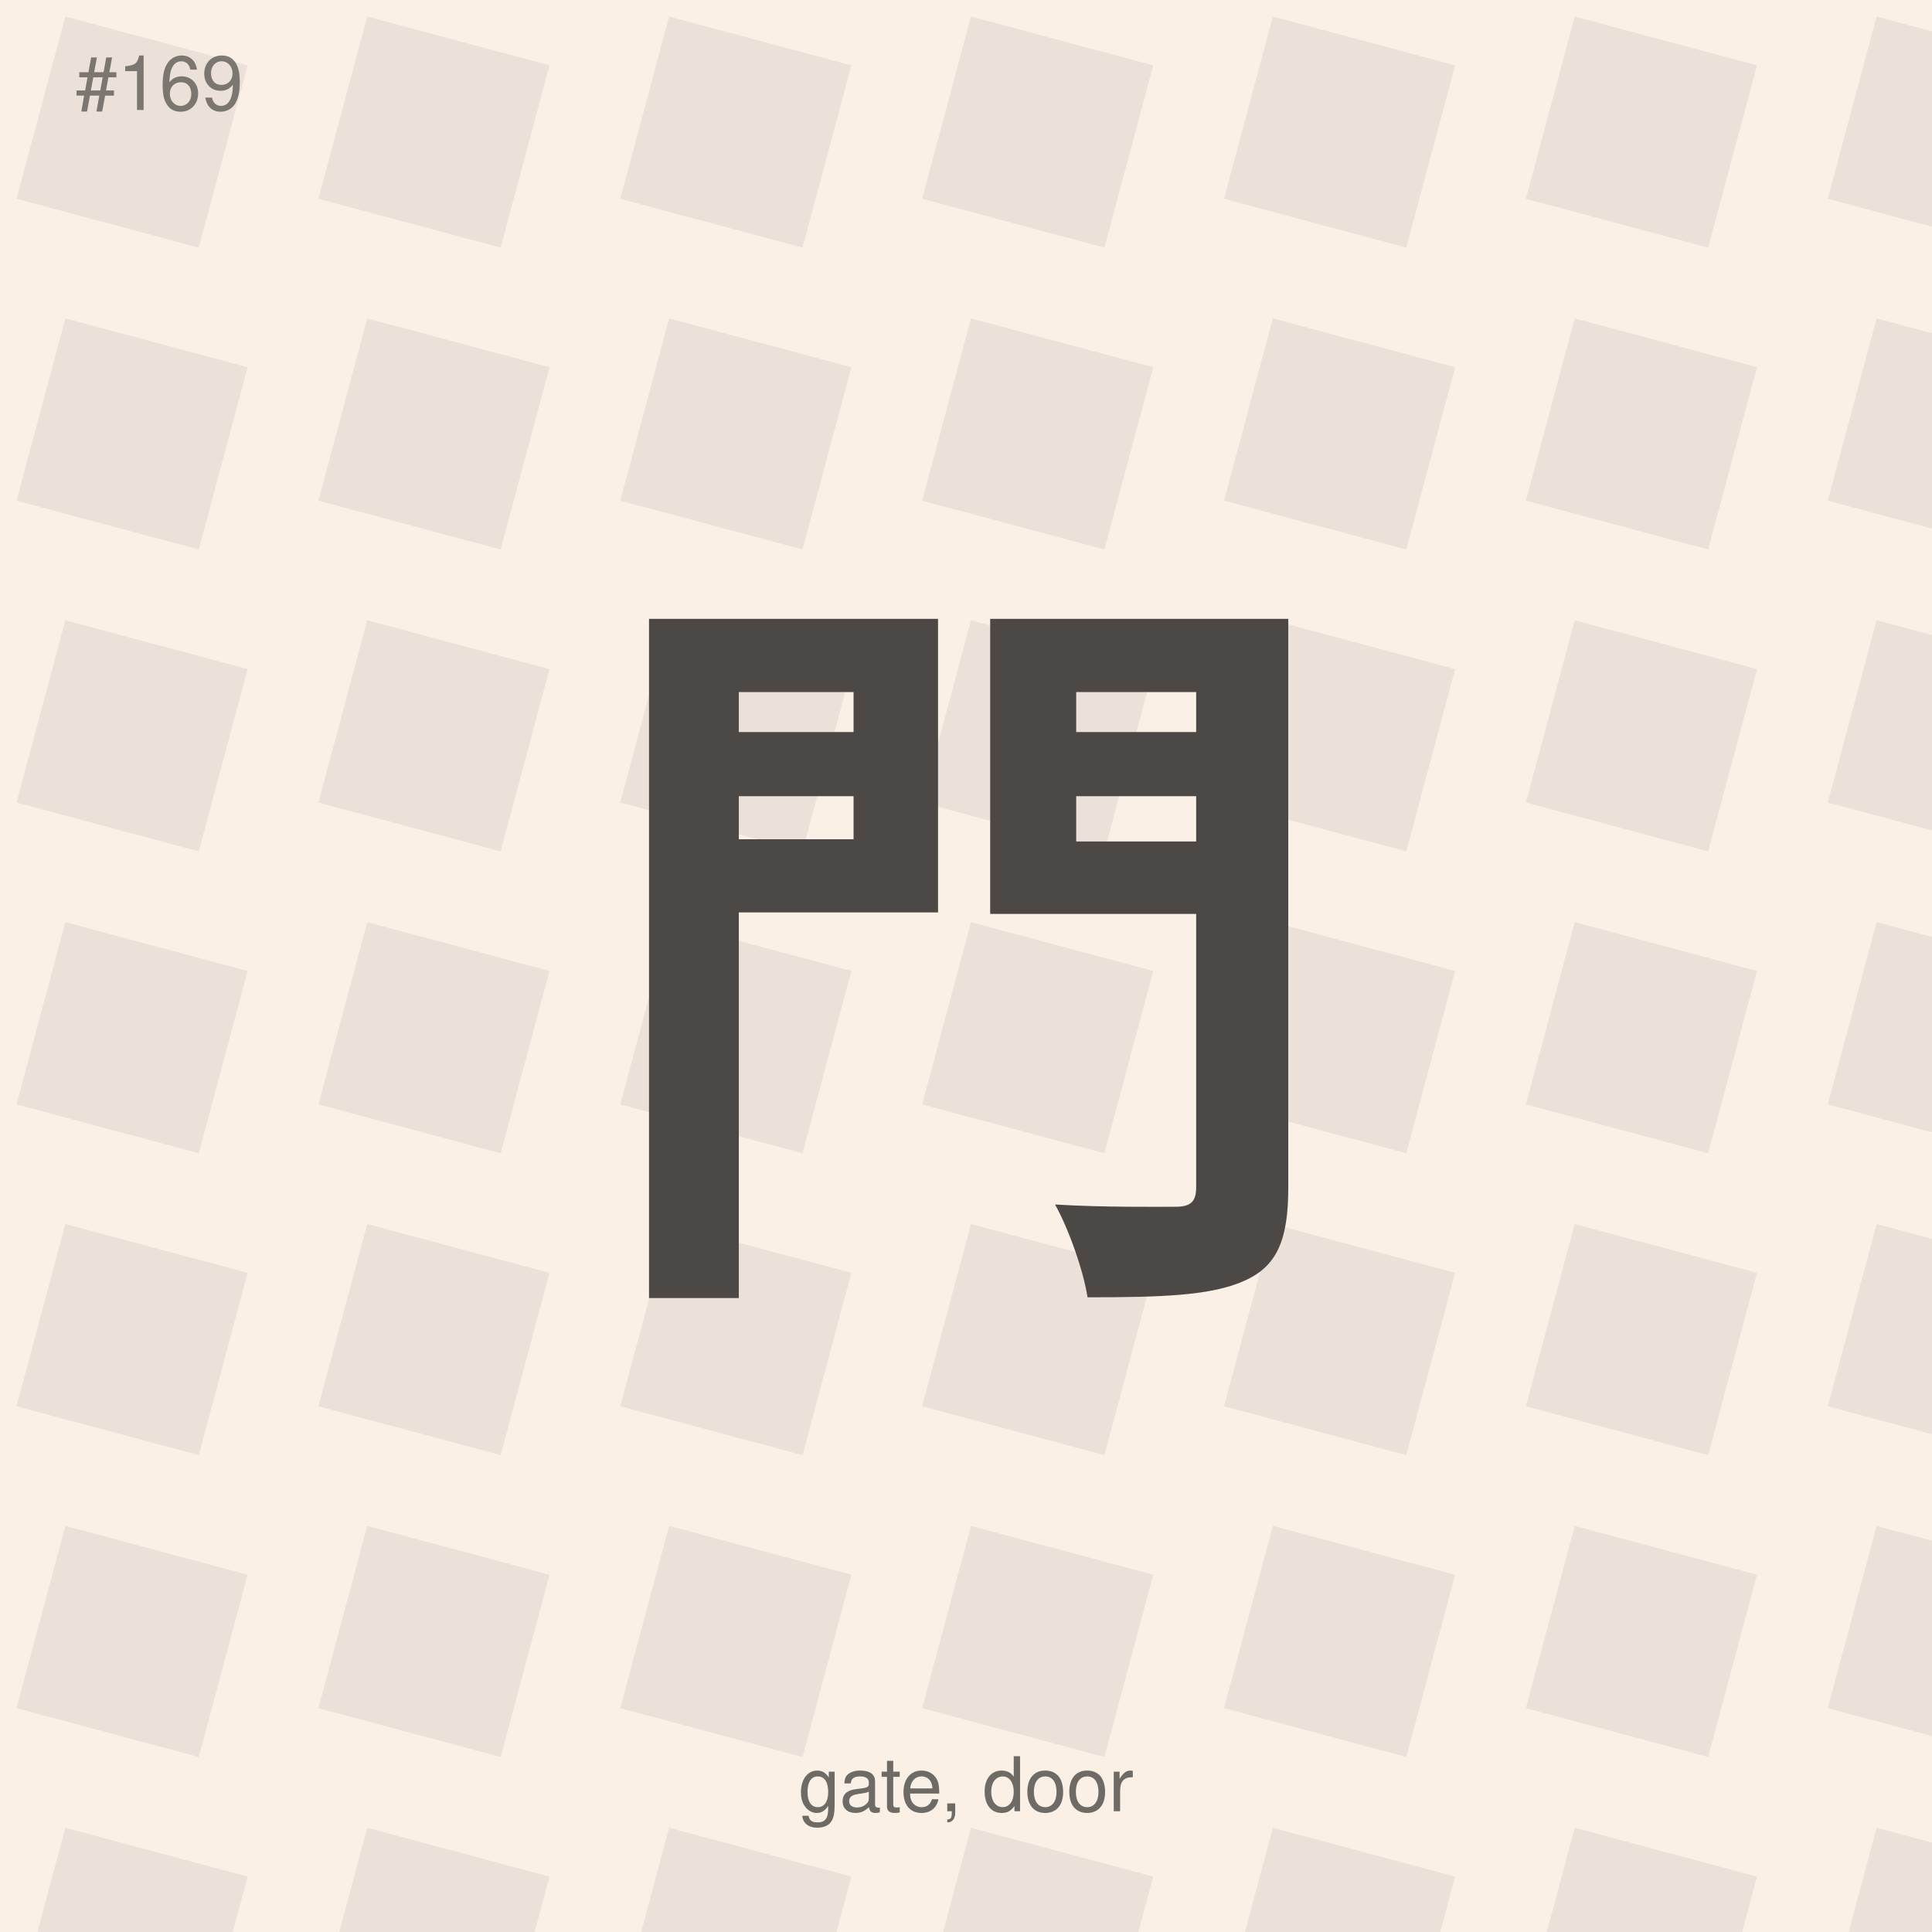
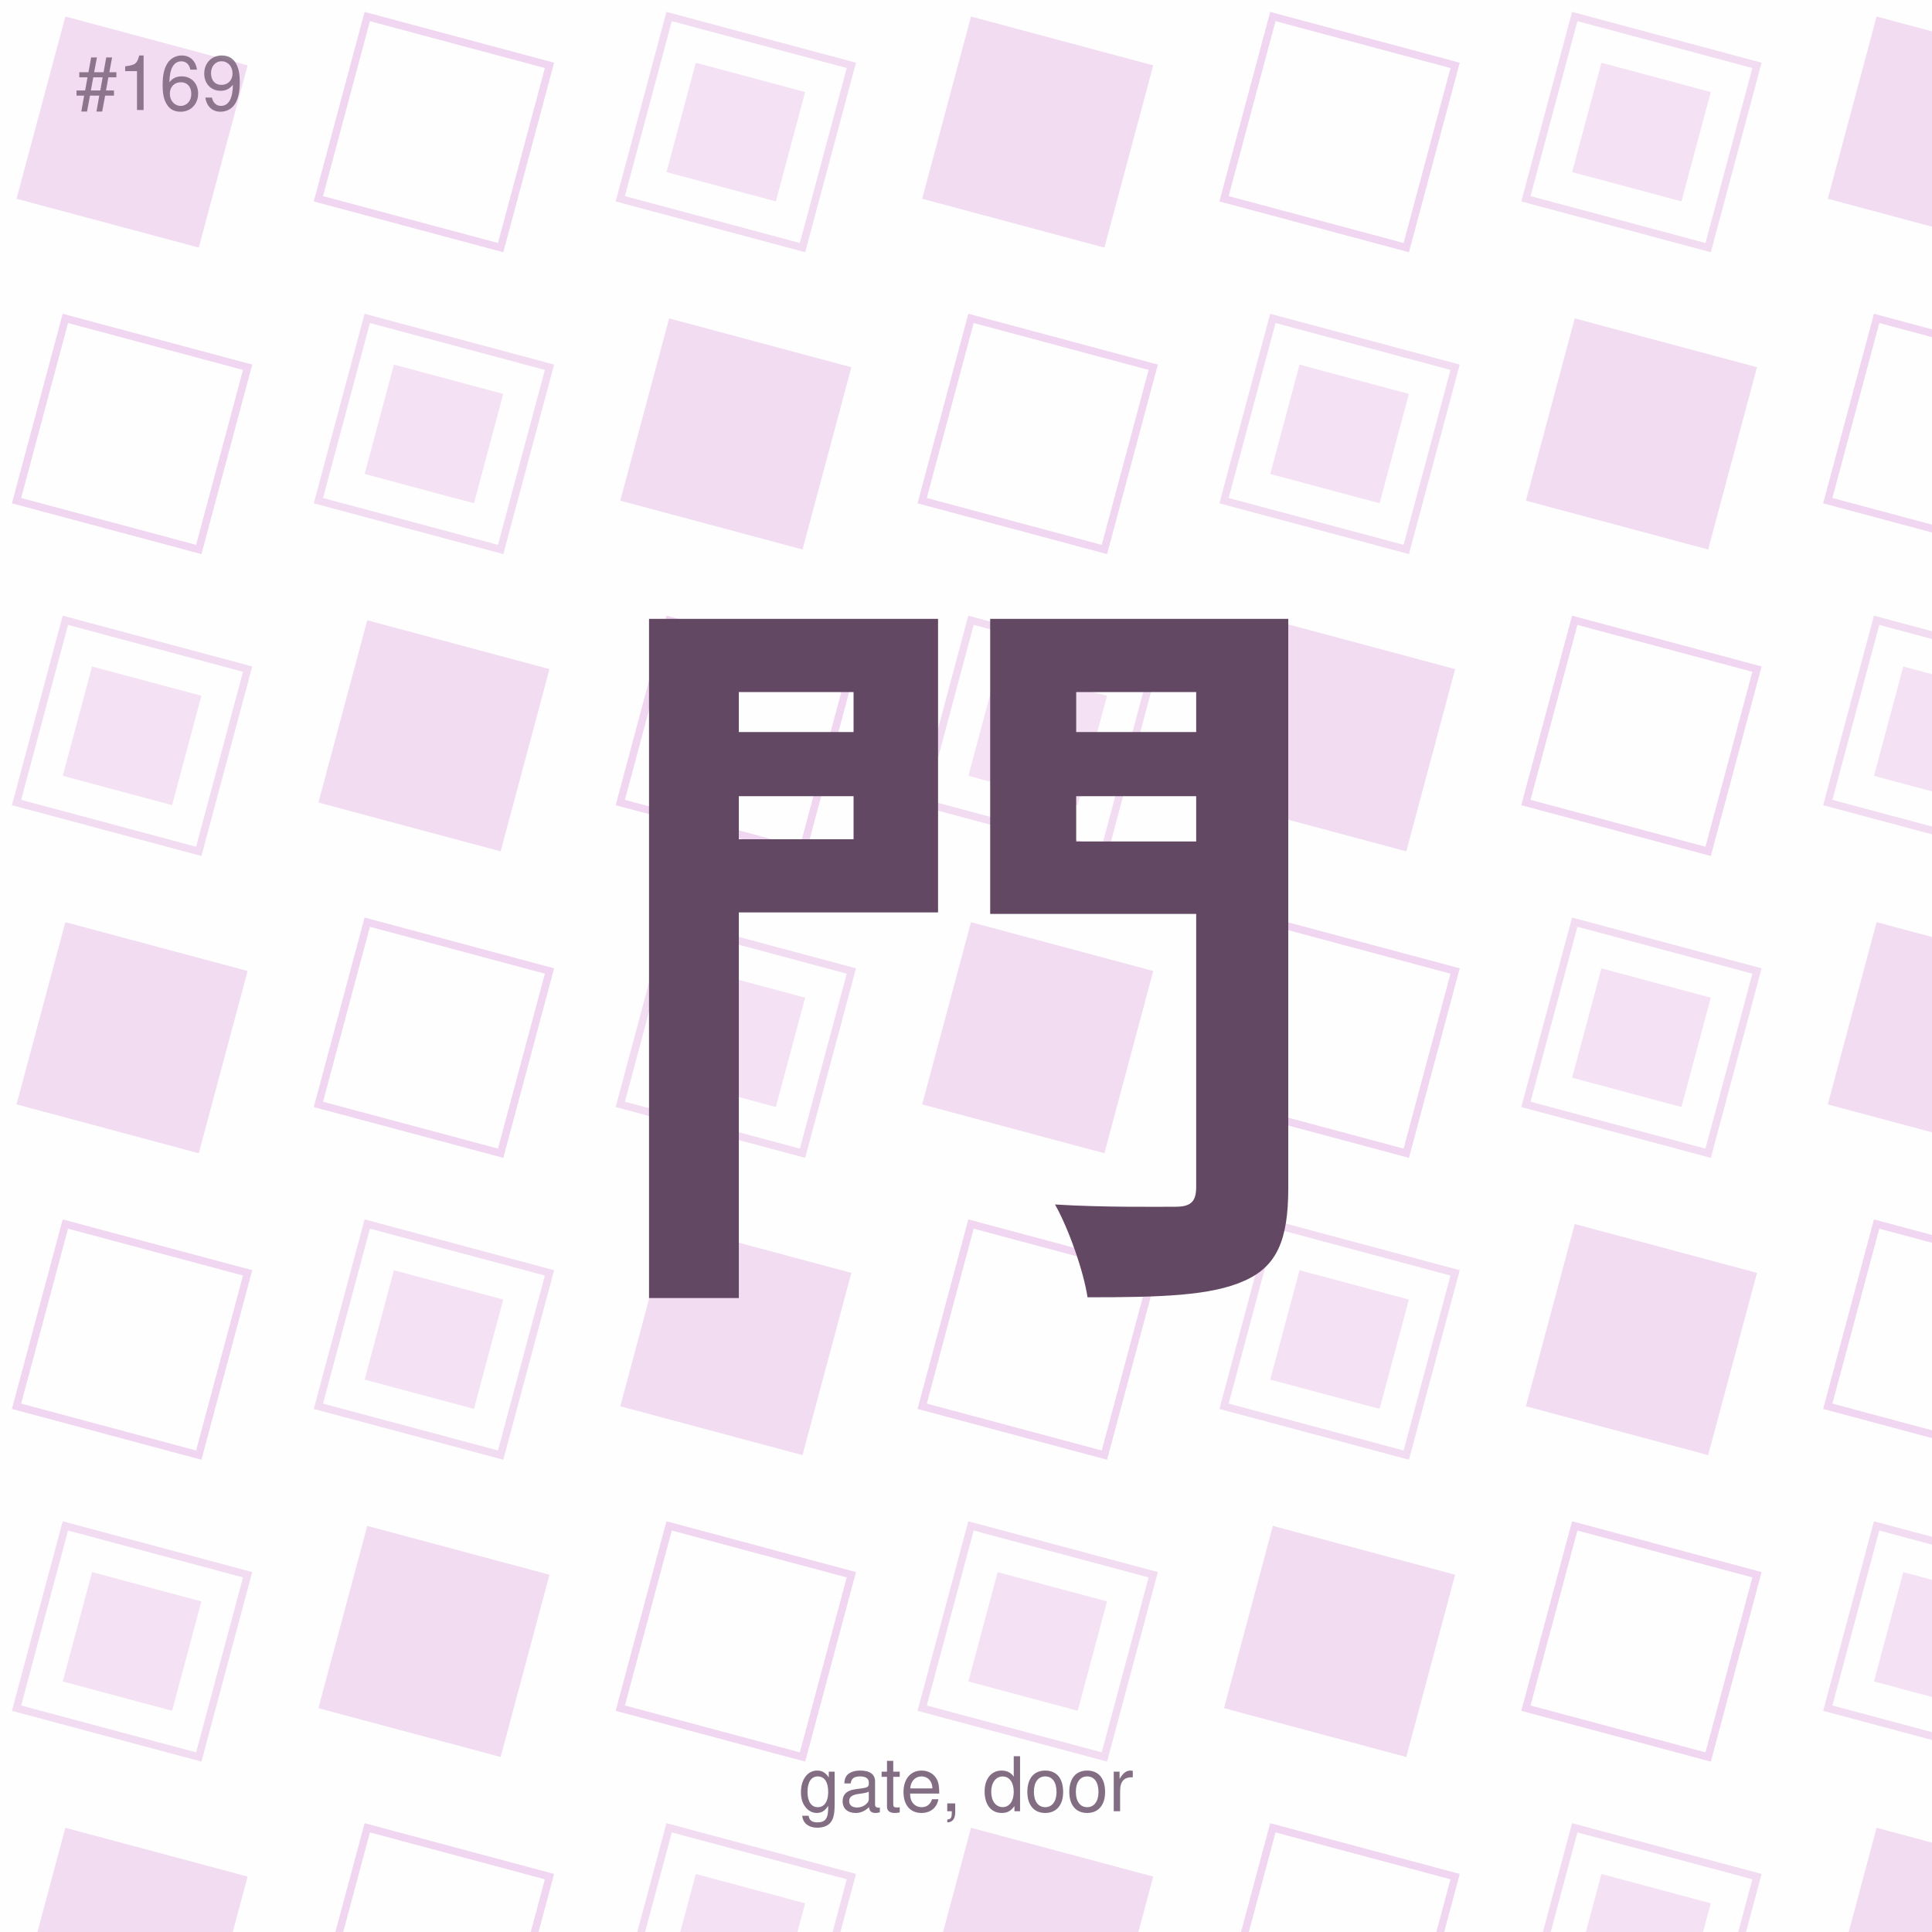
<svg xmlns="http://www.w3.org/2000/svg" width="512" height="512" viewBox="0 0 512 512">
  <defs>
    <style>
      .radical-text {
-         font-family: 'Hiragino Sans', 'Yu Gothic', 'Meiryo', 'Takao', 'IPAexGothic', 'IPAGothic', 'VL Gothic', 'Noto Sans CJK JP', serif;
+         font-family: 'Hiragino Sans', 'Yu Gothic', 'Meiryo', 'MS Gothic', 'SimSun', 'Takao', 'IPAexGothic', 'IPAGothic', 'VL Gothic', 'Noto Sans CJK JP', 'Arial Unicode MS', serif;
        font-size: 200px;
        text-anchor: middle;
        dominant-baseline: middle;
-         fill: #4b4845;
+         fill: #634863;
        font-weight: bold;
      }
      .number-text {
        font-family: 'Helvetica', 'Arial', sans-serif;
        font-size: 20px;
        text-anchor: start;
        dominant-baseline: hanging;
-         fill: #4b4845;
+         fill: #634863;
        opacity: 0.7;
        font-weight: normal;
      }
      .meaning-text {
        font-family: 'Helvetica', 'Arial', sans-serif;
        font-size: 20px;
        text-anchor: middle;
        dominant-baseline: baseline;
-         fill: #4b4845;
+         fill: #634863;
        opacity: 0.8;
        font-weight: normal;
      }
    </style>
  </defs>
-   <rect width="512" height="512" fill="#FAF0E6" />
+   <rect width="512" height="512" fill="#fefefe" />
  <g opacity="0.6">
-     <rect x="10" y="10" width="50" height="50" fill="#afa8a1" opacity="0.35" transform="rotate(15 35 35)" />
-     <rect x="10" y="90" width="50" height="50" fill="#afa8a1" opacity="0.35" transform="rotate(15 35 115)" />
-     <rect x="10" y="170" width="50" height="50" fill="#afa8a1" opacity="0.35" transform="rotate(15 35 195)" />
-     <rect x="10" y="250" width="50" height="50" fill="#afa8a1" opacity="0.35" transform="rotate(15 35 275)" />
-     <rect x="10" y="330" width="50" height="50" fill="#afa8a1" opacity="0.35" transform="rotate(15 35 355)" />
-     <rect x="10" y="410" width="50" height="50" fill="#afa8a1" opacity="0.35" transform="rotate(15 35 435)" />
-     <rect x="10" y="490" width="50" height="50" fill="#afa8a1" opacity="0.35" transform="rotate(15 35 515)" />
-     <rect x="90" y="10" width="50" height="50" fill="#afa8a1" opacity="0.35" transform="rotate(15 115 35)" />
-     <rect x="90" y="90" width="50" height="50" fill="#afa8a1" opacity="0.35" transform="rotate(15 115 115)" />
-     <rect x="90" y="170" width="50" height="50" fill="#afa8a1" opacity="0.35" transform="rotate(15 115 195)" />
-     <rect x="90" y="250" width="50" height="50" fill="#afa8a1" opacity="0.35" transform="rotate(15 115 275)" />
-     <rect x="90" y="330" width="50" height="50" fill="#afa8a1" opacity="0.35" transform="rotate(15 115 355)" />
-     <rect x="90" y="410" width="50" height="50" fill="#afa8a1" opacity="0.35" transform="rotate(15 115 435)" />
-     <rect x="90" y="490" width="50" height="50" fill="#afa8a1" opacity="0.35" transform="rotate(15 115 515)" />
-     <rect x="170" y="10" width="50" height="50" fill="#afa8a1" opacity="0.35" transform="rotate(15 195 35)" />
-     <rect x="170" y="90" width="50" height="50" fill="#afa8a1" opacity="0.35" transform="rotate(15 195 115)" />
-     <rect x="170" y="170" width="50" height="50" fill="#afa8a1" opacity="0.35" transform="rotate(15 195 195)" />
-     <rect x="170" y="250" width="50" height="50" fill="#afa8a1" opacity="0.35" transform="rotate(15 195 275)" />
-     <rect x="170" y="330" width="50" height="50" fill="#afa8a1" opacity="0.35" transform="rotate(15 195 355)" />
-     <rect x="170" y="410" width="50" height="50" fill="#afa8a1" opacity="0.35" transform="rotate(15 195 435)" />
-     <rect x="170" y="490" width="50" height="50" fill="#afa8a1" opacity="0.35" transform="rotate(15 195 515)" />
-     <rect x="250" y="10" width="50" height="50" fill="#afa8a1" opacity="0.35" transform="rotate(15 275 35)" />
-     <rect x="250" y="90" width="50" height="50" fill="#afa8a1" opacity="0.35" transform="rotate(15 275 115)" />
-     <rect x="250" y="170" width="50" height="50" fill="#afa8a1" opacity="0.35" transform="rotate(15 275 195)" />
-     <rect x="250" y="250" width="50" height="50" fill="#afa8a1" opacity="0.35" transform="rotate(15 275 275)" />
-     <rect x="250" y="330" width="50" height="50" fill="#afa8a1" opacity="0.35" transform="rotate(15 275 355)" />
-     <rect x="250" y="410" width="50" height="50" fill="#afa8a1" opacity="0.35" transform="rotate(15 275 435)" />
-     <rect x="250" y="490" width="50" height="50" fill="#afa8a1" opacity="0.35" transform="rotate(15 275 515)" />
-     <rect x="330" y="10" width="50" height="50" fill="#afa8a1" opacity="0.35" transform="rotate(15 355 35)" />
-     <rect x="330" y="90" width="50" height="50" fill="#afa8a1" opacity="0.35" transform="rotate(15 355 115)" />
-     <rect x="330" y="170" width="50" height="50" fill="#afa8a1" opacity="0.35" transform="rotate(15 355 195)" />
-     <rect x="330" y="250" width="50" height="50" fill="#afa8a1" opacity="0.35" transform="rotate(15 355 275)" />
-     <rect x="330" y="330" width="50" height="50" fill="#afa8a1" opacity="0.35" transform="rotate(15 355 355)" />
-     <rect x="330" y="410" width="50" height="50" fill="#afa8a1" opacity="0.35" transform="rotate(15 355 435)" />
-     <rect x="330" y="490" width="50" height="50" fill="#afa8a1" opacity="0.35" transform="rotate(15 355 515)" />
-     <rect x="410" y="10" width="50" height="50" fill="#afa8a1" opacity="0.35" transform="rotate(15 435 35)" />
-     <rect x="410" y="90" width="50" height="50" fill="#afa8a1" opacity="0.35" transform="rotate(15 435 115)" />
-     <rect x="410" y="170" width="50" height="50" fill="#afa8a1" opacity="0.35" transform="rotate(15 435 195)" />
-     <rect x="410" y="250" width="50" height="50" fill="#afa8a1" opacity="0.35" transform="rotate(15 435 275)" />
-     <rect x="410" y="330" width="50" height="50" fill="#afa8a1" opacity="0.35" transform="rotate(15 435 355)" />
-     <rect x="410" y="410" width="50" height="50" fill="#afa8a1" opacity="0.35" transform="rotate(15 435 435)" />
-     <rect x="410" y="490" width="50" height="50" fill="#afa8a1" opacity="0.35" transform="rotate(15 435 515)" />
-     <rect x="490" y="10" width="50" height="50" fill="#afa8a1" opacity="0.35" transform="rotate(15 515 35)" />
-     <rect x="490" y="90" width="50" height="50" fill="#afa8a1" opacity="0.35" transform="rotate(15 515 115)" />
-     <rect x="490" y="170" width="50" height="50" fill="#afa8a1" opacity="0.35" transform="rotate(15 515 195)" />
-     <rect x="490" y="250" width="50" height="50" fill="#afa8a1" opacity="0.35" transform="rotate(15 515 275)" />
-     <rect x="490" y="330" width="50" height="50" fill="#afa8a1" opacity="0.35" transform="rotate(15 515 355)" />
-     <rect x="490" y="410" width="50" height="50" fill="#afa8a1" opacity="0.35" transform="rotate(15 515 435)" />
-     <rect x="490" y="490" width="50" height="50" fill="#afa8a1" opacity="0.35" transform="rotate(15 515 515)" />
+     <rect x="10" y="10" width="50" height="50" fill="#DDA0DD" opacity="0.6" transform="rotate(15 35.0 35.0)" />
+     <rect x="10" y="90" width="50" height="50" fill="none" stroke="#DDA0DD" stroke-width="2" opacity="0.7" transform="rotate(15 35.0 115.0)" />
+     <rect x="10" y="170" width="50" height="50" fill="none" stroke="#DDA0DD" stroke-width="2" opacity="0.6" transform="rotate(15 35.0 195.0)" />
+     <rect x="20.0" y="180.0" width="30.0" height="30.0" fill="#DDA0DD" opacity="0.5" transform="rotate(15 35.0 195.0)" />
+     <rect x="10" y="250" width="50" height="50" fill="#DDA0DD" opacity="0.6" transform="rotate(15 35.0 275.0)" />
+     <rect x="10" y="330" width="50" height="50" fill="none" stroke="#DDA0DD" stroke-width="2" opacity="0.7" transform="rotate(15 35.0 355.0)" />
+     <rect x="10" y="410" width="50" height="50" fill="none" stroke="#DDA0DD" stroke-width="2" opacity="0.6" transform="rotate(15 35.0 435.0)" />
+     <rect x="20.0" y="420.0" width="30.0" height="30.0" fill="#DDA0DD" opacity="0.5" transform="rotate(15 35.0 435.0)" />
+     <rect x="10" y="490" width="50" height="50" fill="#DDA0DD" opacity="0.6" transform="rotate(15 35.0 515.0)" />
+     <rect x="90" y="10" width="50" height="50" fill="none" stroke="#DDA0DD" stroke-width="2" opacity="0.7" transform="rotate(15 115.0 35.0)" />
+     <rect x="90" y="90" width="50" height="50" fill="none" stroke="#DDA0DD" stroke-width="2" opacity="0.6" transform="rotate(15 115.0 115.0)" />
+     <rect x="100.0" y="100.0" width="30.0" height="30.0" fill="#DDA0DD" opacity="0.5" transform="rotate(15 115.0 115.0)" />
+     <rect x="90" y="170" width="50" height="50" fill="#DDA0DD" opacity="0.6" transform="rotate(15 115.0 195.0)" />
+     <rect x="90" y="250" width="50" height="50" fill="none" stroke="#DDA0DD" stroke-width="2" opacity="0.7" transform="rotate(15 115.0 275.0)" />
+     <rect x="90" y="330" width="50" height="50" fill="none" stroke="#DDA0DD" stroke-width="2" opacity="0.6" transform="rotate(15 115.0 355.0)" />
+     <rect x="100.0" y="340.0" width="30.0" height="30.0" fill="#DDA0DD" opacity="0.5" transform="rotate(15 115.0 355.0)" />
+     <rect x="90" y="410" width="50" height="50" fill="#DDA0DD" opacity="0.6" transform="rotate(15 115.0 435.0)" />
+     <rect x="90" y="490" width="50" height="50" fill="none" stroke="#DDA0DD" stroke-width="2" opacity="0.7" transform="rotate(15 115.0 515.0)" />
+     <rect x="170" y="10" width="50" height="50" fill="none" stroke="#DDA0DD" stroke-width="2" opacity="0.6" transform="rotate(15 195.0 35.0)" />
+     <rect x="180.0" y="20.0" width="30.0" height="30.0" fill="#DDA0DD" opacity="0.5" transform="rotate(15 195.0 35.0)" />
+     <rect x="170" y="90" width="50" height="50" fill="#DDA0DD" opacity="0.6" transform="rotate(15 195.0 115.0)" />
+     <rect x="170" y="170" width="50" height="50" fill="none" stroke="#DDA0DD" stroke-width="2" opacity="0.7" transform="rotate(15 195.0 195.0)" />
+     <rect x="170" y="250" width="50" height="50" fill="none" stroke="#DDA0DD" stroke-width="2" opacity="0.6" transform="rotate(15 195.0 275.0)" />
+     <rect x="180.0" y="260.0" width="30.0" height="30.0" fill="#DDA0DD" opacity="0.5" transform="rotate(15 195.0 275.0)" />
+     <rect x="170" y="330" width="50" height="50" fill="#DDA0DD" opacity="0.6" transform="rotate(15 195.0 355.0)" />
+     <rect x="170" y="410" width="50" height="50" fill="none" stroke="#DDA0DD" stroke-width="2" opacity="0.7" transform="rotate(15 195.0 435.0)" />
+     <rect x="170" y="490" width="50" height="50" fill="none" stroke="#DDA0DD" stroke-width="2" opacity="0.6" transform="rotate(15 195.0 515.0)" />
+     <rect x="180.0" y="500.0" width="30.0" height="30.0" fill="#DDA0DD" opacity="0.5" transform="rotate(15 195.0 515.0)" />
+     <rect x="250" y="10" width="50" height="50" fill="#DDA0DD" opacity="0.6" transform="rotate(15 275.0 35.0)" />
+     <rect x="250" y="90" width="50" height="50" fill="none" stroke="#DDA0DD" stroke-width="2" opacity="0.7" transform="rotate(15 275.0 115.0)" />
+     <rect x="250" y="170" width="50" height="50" fill="none" stroke="#DDA0DD" stroke-width="2" opacity="0.6" transform="rotate(15 275.0 195.0)" />
+     <rect x="260.0" y="180.0" width="30.0" height="30.0" fill="#DDA0DD" opacity="0.5" transform="rotate(15 275.0 195.0)" />
+     <rect x="250" y="250" width="50" height="50" fill="#DDA0DD" opacity="0.6" transform="rotate(15 275.0 275.0)" />
+     <rect x="250" y="330" width="50" height="50" fill="none" stroke="#DDA0DD" stroke-width="2" opacity="0.7" transform="rotate(15 275.0 355.0)" />
+     <rect x="250" y="410" width="50" height="50" fill="none" stroke="#DDA0DD" stroke-width="2" opacity="0.6" transform="rotate(15 275.0 435.0)" />
+     <rect x="260.0" y="420.0" width="30.0" height="30.0" fill="#DDA0DD" opacity="0.5" transform="rotate(15 275.0 435.0)" />
+     <rect x="250" y="490" width="50" height="50" fill="#DDA0DD" opacity="0.6" transform="rotate(15 275.0 515.0)" />
+     <rect x="330" y="10" width="50" height="50" fill="none" stroke="#DDA0DD" stroke-width="2" opacity="0.7" transform="rotate(15 355.0 35.0)" />
+     <rect x="330" y="90" width="50" height="50" fill="none" stroke="#DDA0DD" stroke-width="2" opacity="0.6" transform="rotate(15 355.0 115.0)" />
+     <rect x="340.0" y="100.0" width="30.0" height="30.0" fill="#DDA0DD" opacity="0.5" transform="rotate(15 355.0 115.0)" />
+     <rect x="330" y="170" width="50" height="50" fill="#DDA0DD" opacity="0.6" transform="rotate(15 355.0 195.0)" />
+     <rect x="330" y="250" width="50" height="50" fill="none" stroke="#DDA0DD" stroke-width="2" opacity="0.7" transform="rotate(15 355.0 275.0)" />
+     <rect x="330" y="330" width="50" height="50" fill="none" stroke="#DDA0DD" stroke-width="2" opacity="0.6" transform="rotate(15 355.0 355.0)" />
+     <rect x="340.0" y="340.0" width="30.0" height="30.0" fill="#DDA0DD" opacity="0.5" transform="rotate(15 355.0 355.0)" />
+     <rect x="330" y="410" width="50" height="50" fill="#DDA0DD" opacity="0.6" transform="rotate(15 355.0 435.0)" />
+     <rect x="330" y="490" width="50" height="50" fill="none" stroke="#DDA0DD" stroke-width="2" opacity="0.7" transform="rotate(15 355.0 515.0)" />
+     <rect x="410" y="10" width="50" height="50" fill="none" stroke="#DDA0DD" stroke-width="2" opacity="0.6" transform="rotate(15 435.0 35.0)" />
+     <rect x="420.0" y="20.0" width="30.0" height="30.0" fill="#DDA0DD" opacity="0.5" transform="rotate(15 435.0 35.0)" />
+     <rect x="410" y="90" width="50" height="50" fill="#DDA0DD" opacity="0.6" transform="rotate(15 435.0 115.0)" />
+     <rect x="410" y="170" width="50" height="50" fill="none" stroke="#DDA0DD" stroke-width="2" opacity="0.7" transform="rotate(15 435.0 195.0)" />
+     <rect x="410" y="250" width="50" height="50" fill="none" stroke="#DDA0DD" stroke-width="2" opacity="0.6" transform="rotate(15 435.0 275.0)" />
+     <rect x="420.0" y="260.0" width="30.0" height="30.0" fill="#DDA0DD" opacity="0.5" transform="rotate(15 435.0 275.0)" />
+     <rect x="410" y="330" width="50" height="50" fill="#DDA0DD" opacity="0.6" transform="rotate(15 435.0 355.0)" />
+     <rect x="410" y="410" width="50" height="50" fill="none" stroke="#DDA0DD" stroke-width="2" opacity="0.7" transform="rotate(15 435.0 435.0)" />
+     <rect x="410" y="490" width="50" height="50" fill="none" stroke="#DDA0DD" stroke-width="2" opacity="0.6" transform="rotate(15 435.0 515.0)" />
+     <rect x="420.0" y="500.0" width="30.0" height="30.0" fill="#DDA0DD" opacity="0.5" transform="rotate(15 435.0 515.0)" />
+     <rect x="490" y="10" width="50" height="50" fill="#DDA0DD" opacity="0.6" transform="rotate(15 515.0 35.0)" />
+     <rect x="490" y="90" width="50" height="50" fill="none" stroke="#DDA0DD" stroke-width="2" opacity="0.7" transform="rotate(15 515.0 115.0)" />
+     <rect x="490" y="170" width="50" height="50" fill="none" stroke="#DDA0DD" stroke-width="2" opacity="0.6" transform="rotate(15 515.0 195.0)" />
+     <rect x="500.0" y="180.0" width="30.0" height="30.0" fill="#DDA0DD" opacity="0.5" transform="rotate(15 515.0 195.0)" />
+     <rect x="490" y="250" width="50" height="50" fill="#DDA0DD" opacity="0.6" transform="rotate(15 515.0 275.0)" />
+     <rect x="490" y="330" width="50" height="50" fill="none" stroke="#DDA0DD" stroke-width="2" opacity="0.7" transform="rotate(15 515.0 355.0)" />
+     <rect x="490" y="410" width="50" height="50" fill="none" stroke="#DDA0DD" stroke-width="2" opacity="0.6" transform="rotate(15 515.0 435.0)" />
+     <rect x="500.0" y="420.0" width="30.0" height="30.0" fill="#DDA0DD" opacity="0.5" transform="rotate(15 515.0 435.0)" />
+     <rect x="490" y="490" width="50" height="50" fill="#DDA0DD" opacity="0.6" transform="rotate(15 515.0 515.0)" />
  </g>
  <text x="256" y="256" class="radical-text">門</text>
  <text x="20" y="20" class="number-text">#169</text>
  <text x="256" y="480" class="meaning-text">gate, door</text>
</svg>
